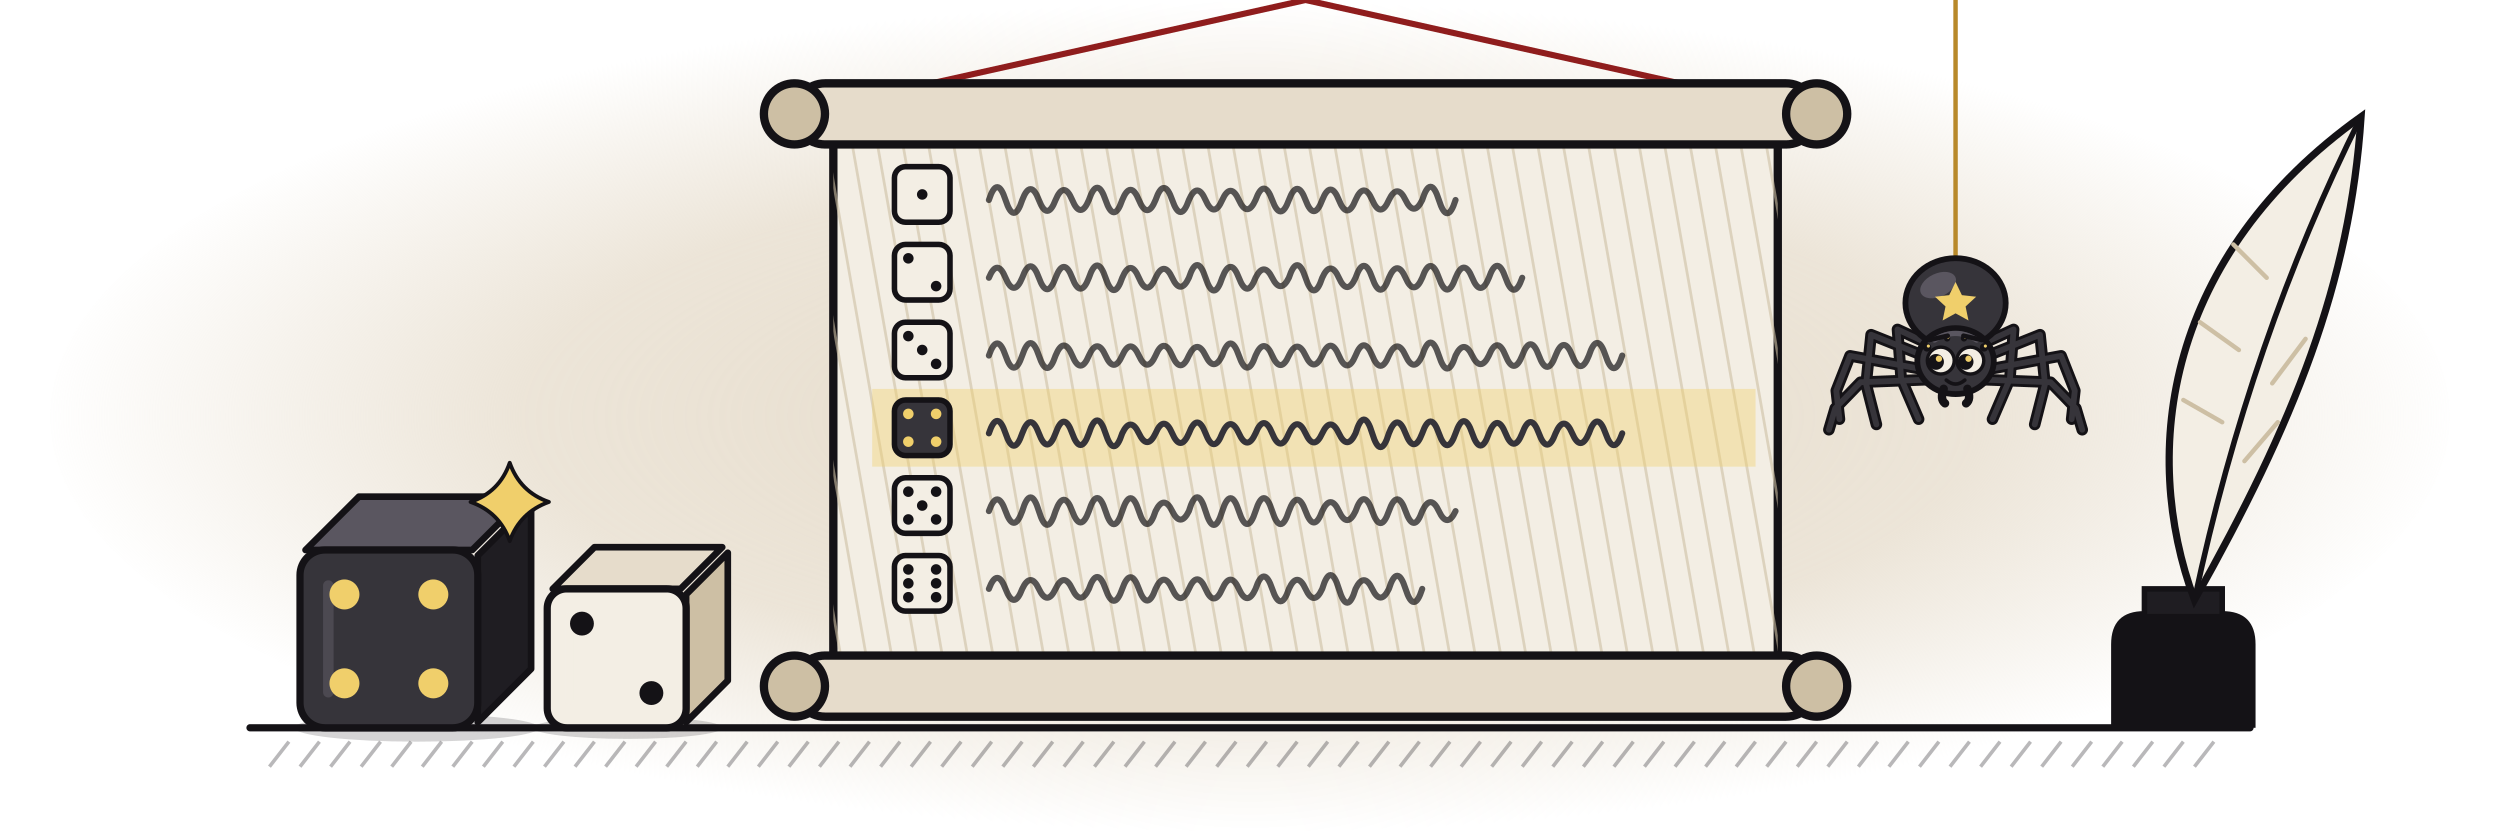
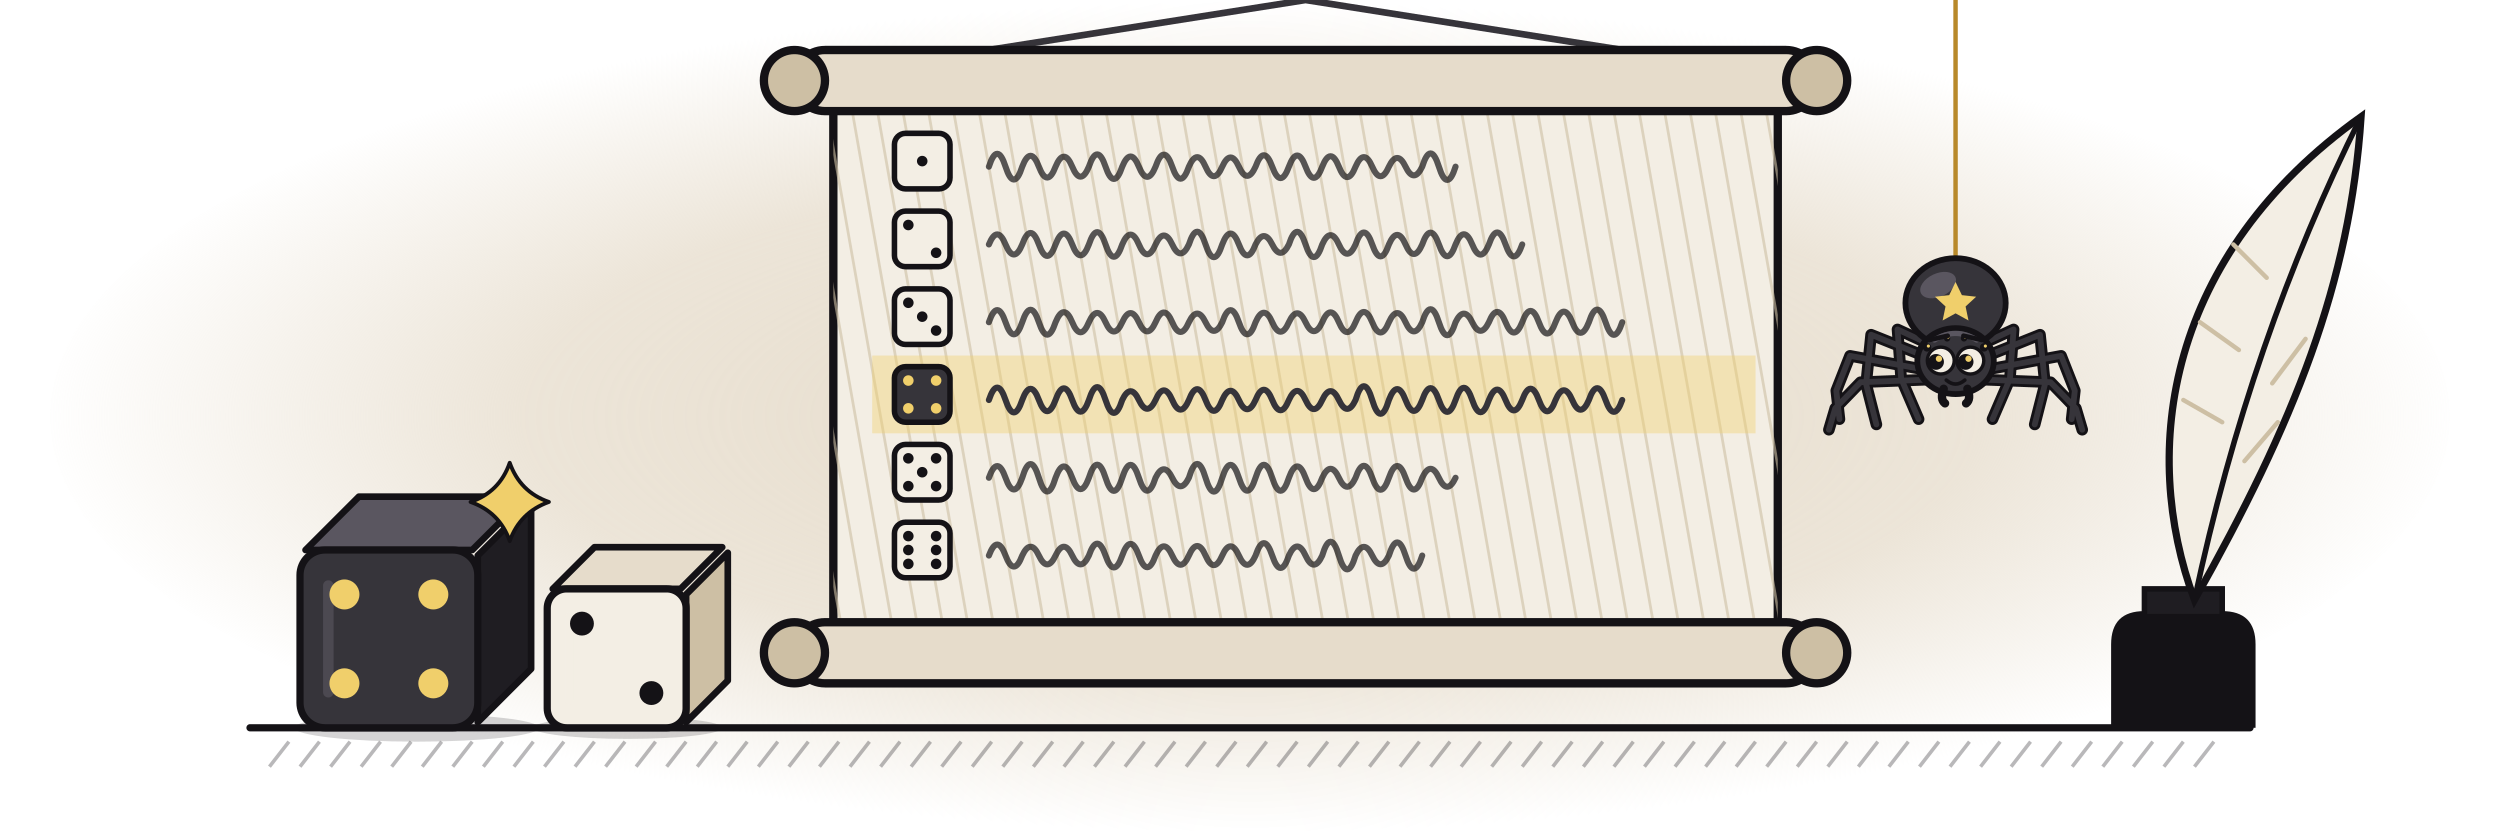
<svg xmlns="http://www.w3.org/2000/svg" viewBox="0 0 900 300" role="img" aria-label="Dice and a scroll of random names">
  <defs>
    <radialGradient id="ctb-glow" cx="50%" cy="50%" r="50%">
      <stop offset="0" stop-color="#e6dccb" />
      <stop offset=".6" stop-color="#e6dccb" stop-opacity=".75" />
      <stop offset="1" stop-color="#e6dccb" stop-opacity="0" />
    </radialGradient>
  </defs>
  <ellipse cx="450" cy="150" rx="432" ry="150" fill="url(#ctb-glow)" />
  <path d="M90 262H810" stroke="#141216" stroke-width="2.6" stroke-linecap="round" />
  <path d="M104 267l-7 9M115 267l-7 9M126 267l-7 9M137 267l-7 9M148 267l-7 9M159 267l-7 9M170 267l-7 9M181 267l-7 9M192 267l-7 9M203 267l-7 9M214 267l-7 9M225 267l-7 9M236 267l-7 9M247 267l-7 9M258 267l-7 9M269 267l-7 9M280 267l-7 9M291 267l-7 9M302 267l-7 9M313 267l-7 9M324 267l-7 9M335 267l-7 9M346 267l-7 9M357 267l-7 9M368 267l-7 9M379 267l-7 9M390 267l-7 9M401 267l-7 9M412 267l-7 9M423 267l-7 9M434 267l-7 9M445 267l-7 9M456 267l-7 9M467 267l-7 9M478 267l-7 9M489 267l-7 9M500 267l-7 9M511 267l-7 9M522 267l-7 9M533 267l-7 9M544 267l-7 9M555 267l-7 9M566 267l-7 9M577 267l-7 9M588 267l-7 9M599 267l-7 9M610 267l-7 9M621 267l-7 9M632 267l-7 9M643 267l-7 9M654 267l-7 9M665 267l-7 9M676 267l-7 9M687 267l-7 9M698 267l-7 9M709 267l-7 9M720 267l-7 9M731 267l-7 9M742 267l-7 9M753 267l-7 9M764 267l-7 9M775 267l-7 9M786 267l-7 9M797 267l-7 9" stroke="#141216" stroke-width="1.3" opacity=".3" />
-   <path d="M300 44H640V244H300Z" fill="#f3eee4" stroke="#141216" stroke-width="3" />
-   <clipPath id="ctb-sc">
-     <rect x="300" y="44" width="340" height="200" />
-   </clipPath>
-   <path clip-path="url(#ctb-sc)" d="M630 -84.5L698.5 304M621.1 -82.9L689.6 305.5M612.3 -81.4L680.8 307.1M603.4 -79.8L671.9 308.7M594.5 -78.2L663 310.2M585.7 -76.7L654.2 311.8M576.8 -75.1L645.3 313.4M567.9 -73.5L636.4 314.9M559.1 -72L627.6 316.5M550.2 -70.4L618.7 318.1M541.4 -68.9L609.9 319.6M532.5 -67.3L601 321.2M523.6 -65.7L592.1 322.7M514.8 -64.2L583.3 324.3M505.9 -62.6L574.4 325.9M497 -61L565.5 327.4M488.2 -59.5L556.7 329M479.3 -57.9L547.8 330.6M470.4 -56.4L538.9 332.1M461.6 -54.8L530.1 333.7M452.7 -53.2L521.2 335.2M443.9 -51.7L512.4 336.8M435 -50.1L503.5 338.4M426.1 -48.5L494.6 339.9M417.3 -47L485.8 341.5M408.4 -45.4L476.9 343.1M399.5 -43.8L468 344.6M390.7 -42.3L459.2 346.2M381.8 -40.7L450.3 347.7M373 -39.2L441.4 349.3M364.1 -37.6L432.6 350.9M355.2 -36L423.7 352.4M346.4 -34.5L414.9 354M337.5 -32.9L406 355.6M328.6 -31.3L397.1 357.1M319.8 -29.8L388.3 358.7M310.9 -28.2L379.4 360.2M302 -26.7L370.5 361.8M293.2 -25.1L361.7 363.4M284.3 -23.5L352.8 364.9M275.5 -22L344 366.5M266.6 -20.4L335.1 368.1M257.7 -18.8L326.2 369.6M248.9 -17.3L317.4 371.2" stroke="#cdbfa4" stroke-width="1" opacity="0.6" fill="none" />
-   <path d="M286 41L470 0L654 41" stroke="#8f1d1d" stroke-width="2.2" fill="none" stroke-linecap="round" stroke-linejoin="round" />
-   <rect x="286" y="30" width="368" height="22" rx="11" fill="#e6dccb" stroke="#141216" stroke-width="3" />
-   <circle cx="286" cy="41" r="11" fill="#cdbfa4" stroke="#141216" stroke-width="3" />
-   <circle cx="654" cy="41" r="11" fill="#cdbfa4" stroke="#141216" stroke-width="3" />
-   <rect x="286" y="236" width="368" height="22" rx="11" fill="#e6dccb" stroke="#141216" stroke-width="3" />
-   <circle cx="286" cy="247" r="11" fill="#cdbfa4" stroke="#141216" stroke-width="3" />
-   <circle cx="654" cy="247" r="11" fill="#cdbfa4" stroke="#141216" stroke-width="3" />
-   <path d="M314 140h318v28H314z" fill="#f0cf6b" opacity=".4" />
-   <rect x="322" y="60" width="20" height="20" rx="4" fill="#f3eee4" stroke="#141216" stroke-width="2" />
-   <circle cx="332" cy="70" r="1.9" fill="#141216" />
-   <path d="M356 72q3 -9.282 6 0t6 0q3 -7.838 6 0t6 0q3 -7.189 6 0t6 0q3 -8.856 6 0t6 0q3 -7.332 6 0t6 0q3 -8.685 6 0t6 0q3 -6.859 6 0t6 0q3 -6.624 6 0t6 0q3 -8.234 6 0t6 0q3 -8.04 6 0t6 0q3 -7.517 6 0t6 0q3 -6.882 6 0t6 0q3 -6.264 6 0t6 0q3 -9.553 6 0t6 0" stroke="#141216" stroke-width="2.2" fill="none" stroke-linecap="round" stroke-linejoin="round" opacity=".7" />
-   <rect x="322" y="88" width="20" height="20" rx="4" fill="#f3eee4" stroke="#141216" stroke-width="2" />
-   <circle cx="327" cy="93" r="1.9" fill="#141216" />
-   <circle cx="337" cy="103" r="1.9" fill="#141216" />
-   <path d="M356 100q3 -7.245 6 0t6 0q3 -8.28 6 0t6 0q3 -7.84 6 0t6 0q3 -8.88 6 0t6 0q3 -7.093 6 0t6 0q3 -6.439 6 0t6 0q3 -9.177 6 0t6 0q3 -7.865 6 0t6 0q3 -6.033 6 0t6 0q3 -9.105 6 0t6 0q3 -6.688 6 0t6 0q3 -8.61 6 0t6 0q3 -6.882 6 0t6 0q3 -8.512 6 0t6 0q3 -7.329 6 0t6 0q3 -8.637 6 0t6 0" stroke="#141216" stroke-width="2.2" fill="none" stroke-linecap="round" stroke-linejoin="round" opacity=".7" />
-   <rect x="322" y="116" width="20" height="20" rx="4" fill="#f3eee4" stroke="#141216" stroke-width="2" />
-   <circle cx="327" cy="121" r="1.9" fill="#141216" />
-   <circle cx="332" cy="126" r="1.9" fill="#141216" />
-   <circle cx="337" cy="131" r="1.9" fill="#141216" />
-   <path d="M356 128q3 -8.742 6 0t6 0q3 -8.986 6 0t6 0q3 -7.248 6 0t6 0q3 -6.685 6 0t6 0q3 -6.585 6 0t6 0q3 -7.001 6 0t6 0q3 -6.223 6 0t6 0q3 -8.711 6 0t6 0q3 -6.836 6 0t6 0q3 -6.433 6 0t6 0q3 -7.11 6 0t6 0q3 -7.396 6 0t6 0q3 -6.597 6 0t6 0q3 -9.376 6 0t6 0q3 -6.18 6 0t6 0q3 -7.432 6 0t6 0q3 -8.149 6 0t6 0q3 -7.631 6 0t6 0q3 -9.106 6 0t6 0" stroke="#141216" stroke-width="2.2" fill="none" stroke-linecap="round" stroke-linejoin="round" opacity=".7" />
-   <rect x="322" y="144" width="20" height="20" rx="4" fill="#36343a" stroke="#141216" stroke-width="2" />
-   <circle cx="327" cy="149" r="1.9" fill="#f0cf6b" />
-   <circle cx="337" cy="149" r="1.9" fill="#f0cf6b" />
-   <circle cx="327" cy="159" r="1.9" fill="#f0cf6b" />
-   <circle cx="337" cy="159" r="1.9" fill="#f0cf6b" />
-   <path d="M356 156q3 -8.948 6 0t6 0q3 -8.062 6 0t6 0q3 -8.417 6 0t6 0q3 -9.306 6 0t6 0q3 -6.317 6 0t6 0q3 -6.935 6 0t6 0q3 -7.814 6 0t6 0q3 -6.647 6 0t6 0q3 -7.388 6 0t6 0q3 -6.561 6 0t6 0q3 -6.386 6 0t6 0q3 -9.952 6 0t6 0q3 -7.861 6 0t6 0q3 -8.553 6 0t6 0q3 -8.8 6 0t6 0q3 -7.493 6 0t6 0q3 -8.147 6 0t6 0q3 -7.003 6 0t6 0q3 -8.53 6 0t6 0" stroke="#36343a" stroke-width="2.2" fill="none" stroke-linecap="round" stroke-linejoin="round" />
-   <rect x="322" y="172" width="20" height="20" rx="4" fill="#f3eee4" stroke="#141216" stroke-width="2" />
-   <circle cx="327" cy="177" r="1.9" fill="#141216" />
-   <circle cx="337" cy="177" r="1.9" fill="#141216" />
-   <circle cx="332" cy="182" r="1.9" fill="#141216" />
-   <circle cx="327" cy="187" r="1.9" fill="#141216" />
-   <circle cx="337" cy="187" r="1.9" fill="#141216" />
-   <path d="M356 184q3 -8.442 6 0t6 0q3 -9.903 6 0t6 0q3 -8.183 6 0t6 0q3 -9.438 6 0t6 0q3 -9.318 6 0t6 0q3 -6.116 6 0t6 0q3 -9.979 6 0t6 0q3 -9.319 6 0t6 0q3 -9.368 6 0t6 0q3 -8.208 6 0t6 0q3 -6.462 6 0t6 0q3 -8.63 6 0t6 0q3 -8.491 6 0t6 0q3 -6.457 6 0t6 0" stroke="#141216" stroke-width="2.2" fill="none" stroke-linecap="round" stroke-linejoin="round" opacity=".7" />
-   <rect x="322" y="200" width="20" height="20" rx="4" fill="#f3eee4" stroke="#141216" stroke-width="2" />
-   <circle cx="327" cy="205" r="1.9" fill="#141216" />
-   <circle cx="337" cy="205" r="1.9" fill="#141216" />
-   <circle cx="327" cy="210" r="1.9" fill="#141216" />
-   <circle cx="337" cy="210" r="1.9" fill="#141216" />
-   <circle cx="327" cy="215" r="1.9" fill="#141216" />
-   <circle cx="337" cy="215" r="1.9" fill="#141216" />
-   <path d="M356 212q3 -7.937 6 0t6 0q3 -6.357 6 0t6 0q3 -6.35 6 0t6 0q3 -8.584 6 0t6 0q3 -8.408 6 0t6 0q3 -6.636 6 0t6 0q3 -6.885 6 0t6 0q3 -6.657 6 0t6 0q3 -8.948 6 0t6 0q3 -6.538 6 0t6 0q3 -9.975 6 0t6 0q3 -6.261 6 0t6 0q3 -9.468 6 0t6 0" stroke="#141216" stroke-width="2.2" fill="none" stroke-linecap="round" stroke-linejoin="round" opacity=".7" />
+   <g transform="translate(0 -12)">
+     <path d="M300 44H640V244H300Z" fill="#f3eee4" stroke="#141216" stroke-width="3" />
+     <clipPath id="ctb-sc">
+       <rect x="300" y="44" width="340" height="200" />
+     </clipPath>
+     <path clip-path="url(#ctb-sc)" d="M630 -84.5L698.5 304M621.1 -82.9L689.6 305.5M612.3 -81.4L680.8 307.1M603.4 -79.8L671.9 308.7M594.5 -78.2L663 310.2M585.7 -76.7L654.2 311.8M576.8 -75.1L645.3 313.4M567.9 -73.5L636.4 314.9M559.1 -72L627.6 316.5M550.2 -70.4L618.7 318.1M541.4 -68.9L609.9 319.6M532.5 -67.3L601 321.2M523.6 -65.7L592.1 322.7M514.8 -64.2L583.3 324.3M505.9 -62.6L574.4 325.9M497 -61L565.5 327.4M488.2 -59.5L556.7 329M479.3 -57.9L547.8 330.6M470.4 -56.4L538.9 332.1M461.6 -54.8L530.1 333.7M452.7 -53.2L521.2 335.2M443.9 -51.7L512.4 336.8M435 -50.1L503.5 338.4M426.1 -48.5L494.6 339.9M417.3 -47L485.8 341.5M408.4 -45.4L476.9 343.1M399.5 -43.8L468 344.6M390.7 -42.3L459.2 346.2M381.8 -40.7L450.3 347.7M373 -39.2L441.4 349.3M364.1 -37.6L432.6 350.9M355.2 -36L423.7 352.4M346.4 -34.5L414.9 354M337.5 -32.9L406 355.6M328.6 -31.3L397.1 357.1M319.8 -29.8L388.3 358.7M310.9 -28.2L379.4 360.2M302 -26.7L370.5 361.8M293.2 -25.1L361.7 363.4M284.3 -23.5L352.8 364.9M275.5 -22L344 366.5M266.6 -20.4L335.1 368.1M257.7 -18.8L326.2 369.6M248.9 -17.3L317.4 371.2" stroke="#cdbfa4" stroke-width="1" opacity="0.6" fill="none" />
+     <path d="M286 41L470 12L654 41" stroke="#36343a" stroke-width="2.4" fill="none" stroke-linecap="round" stroke-linejoin="round" />
+     <rect x="286" y="30" width="368" height="22" rx="11" fill="#e6dccb" stroke="#141216" stroke-width="3" />
+     <circle cx="286" cy="41" r="11" fill="#cdbfa4" stroke="#141216" stroke-width="3" />
+     <circle cx="654" cy="41" r="11" fill="#cdbfa4" stroke="#141216" stroke-width="3" />
+     <rect x="286" y="236" width="368" height="22" rx="11" fill="#e6dccb" stroke="#141216" stroke-width="3" />
+     <circle cx="286" cy="247" r="11" fill="#cdbfa4" stroke="#141216" stroke-width="3" />
+     <circle cx="654" cy="247" r="11" fill="#cdbfa4" stroke="#141216" stroke-width="3" />
+     <path d="M314 140h318v28H314z" fill="#f0cf6b" opacity=".4" />
+     <rect x="322" y="60" width="20" height="20" rx="4" fill="#f3eee4" stroke="#141216" stroke-width="2" />
+     <circle cx="332" cy="70" r="1.9" fill="#141216" />
+     <path d="M356 72q3 -9.282 6 0t6 0q3 -7.838 6 0t6 0q3 -7.189 6 0t6 0q3 -8.856 6 0t6 0q3 -7.332 6 0t6 0q3 -8.685 6 0t6 0q3 -6.859 6 0t6 0q3 -6.624 6 0t6 0q3 -8.234 6 0t6 0q3 -8.04 6 0t6 0q3 -7.517 6 0t6 0q3 -6.882 6 0t6 0q3 -6.264 6 0t6 0q3 -9.553 6 0t6 0" stroke="#141216" stroke-width="2.2" fill="none" stroke-linecap="round" stroke-linejoin="round" opacity=".7" />
+     <rect x="322" y="88" width="20" height="20" rx="4" fill="#f3eee4" stroke="#141216" stroke-width="2" />
+     <circle cx="327" cy="93" r="1.9" fill="#141216" />
+     <circle cx="337" cy="103" r="1.9" fill="#141216" />
+     <path d="M356 100q3 -7.245 6 0t6 0q3 -8.28 6 0t6 0q3 -7.84 6 0t6 0q3 -8.88 6 0t6 0q3 -7.093 6 0t6 0q3 -6.439 6 0t6 0q3 -9.177 6 0t6 0q3 -7.865 6 0t6 0q3 -6.033 6 0t6 0q3 -9.105 6 0t6 0q3 -6.688 6 0t6 0q3 -8.61 6 0t6 0q3 -6.882 6 0t6 0q3 -8.512 6 0t6 0q3 -7.329 6 0t6 0q3 -8.637 6 0t6 0" stroke="#141216" stroke-width="2.2" fill="none" stroke-linecap="round" stroke-linejoin="round" opacity=".7" />
+     <rect x="322" y="116" width="20" height="20" rx="4" fill="#f3eee4" stroke="#141216" stroke-width="2" />
+     <circle cx="327" cy="121" r="1.9" fill="#141216" />
+     <circle cx="332" cy="126" r="1.9" fill="#141216" />
+     <circle cx="337" cy="131" r="1.9" fill="#141216" />
+     <path d="M356 128q3 -8.742 6 0t6 0q3 -8.986 6 0t6 0q3 -7.248 6 0t6 0q3 -6.685 6 0t6 0q3 -6.585 6 0t6 0q3 -7.001 6 0t6 0q3 -6.223 6 0t6 0q3 -8.711 6 0t6 0q3 -6.836 6 0t6 0q3 -6.433 6 0t6 0q3 -7.11 6 0t6 0q3 -7.396 6 0t6 0q3 -6.597 6 0t6 0q3 -9.376 6 0t6 0q3 -6.18 6 0t6 0q3 -7.432 6 0t6 0q3 -8.149 6 0t6 0q3 -7.631 6 0t6 0q3 -9.106 6 0t6 0" stroke="#141216" stroke-width="2.2" fill="none" stroke-linecap="round" stroke-linejoin="round" opacity=".7" />
+     <rect x="322" y="144" width="20" height="20" rx="4" fill="#36343a" stroke="#141216" stroke-width="2" />
+     <circle cx="327" cy="149" r="1.9" fill="#f0cf6b" />
+     <circle cx="337" cy="149" r="1.9" fill="#f0cf6b" />
+     <circle cx="327" cy="159" r="1.9" fill="#f0cf6b" />
+     <circle cx="337" cy="159" r="1.9" fill="#f0cf6b" />
+     <path d="M356 156q3 -8.948 6 0t6 0q3 -8.062 6 0t6 0q3 -8.417 6 0t6 0q3 -9.306 6 0t6 0q3 -6.317 6 0t6 0q3 -6.935 6 0t6 0q3 -7.814 6 0t6 0q3 -6.647 6 0t6 0q3 -7.388 6 0t6 0q3 -6.561 6 0t6 0q3 -6.386 6 0t6 0q3 -9.952 6 0t6 0q3 -7.861 6 0t6 0q3 -8.553 6 0t6 0q3 -8.8 6 0t6 0q3 -7.493 6 0t6 0q3 -8.147 6 0t6 0q3 -7.003 6 0t6 0q3 -8.53 6 0t6 0" stroke="#36343a" stroke-width="2.2" fill="none" stroke-linecap="round" stroke-linejoin="round" />
+     <rect x="322" y="172" width="20" height="20" rx="4" fill="#f3eee4" stroke="#141216" stroke-width="2" />
+     <circle cx="327" cy="177" r="1.9" fill="#141216" />
+     <circle cx="337" cy="177" r="1.9" fill="#141216" />
+     <circle cx="332" cy="182" r="1.9" fill="#141216" />
+     <circle cx="327" cy="187" r="1.9" fill="#141216" />
+     <circle cx="337" cy="187" r="1.9" fill="#141216" />
+     <path d="M356 184q3 -8.442 6 0t6 0q3 -9.903 6 0t6 0q3 -8.183 6 0t6 0q3 -9.438 6 0t6 0q3 -9.318 6 0t6 0q3 -6.116 6 0t6 0q3 -9.979 6 0t6 0q3 -9.319 6 0t6 0q3 -9.368 6 0t6 0q3 -8.208 6 0t6 0q3 -6.462 6 0t6 0q3 -8.63 6 0t6 0q3 -8.491 6 0t6 0q3 -6.457 6 0t6 0" stroke="#141216" stroke-width="2.2" fill="none" stroke-linecap="round" stroke-linejoin="round" opacity=".7" />
+     <rect x="322" y="200" width="20" height="20" rx="4" fill="#f3eee4" stroke="#141216" stroke-width="2" />
+     <circle cx="327" cy="205" r="1.9" fill="#141216" />
+     <circle cx="337" cy="205" r="1.9" fill="#141216" />
+     <circle cx="327" cy="210" r="1.9" fill="#141216" />
+     <circle cx="337" cy="210" r="1.9" fill="#141216" />
+     <circle cx="327" cy="215" r="1.9" fill="#141216" />
+     <circle cx="337" cy="215" r="1.9" fill="#141216" />
+     <path d="M356 212q3 -7.937 6 0t6 0q3 -6.357 6 0t6 0q3 -6.35 6 0t6 0q3 -8.584 6 0t6 0q3 -8.408 6 0t6 0q3 -6.636 6 0t6 0q3 -6.885 6 0t6 0q3 -6.657 6 0t6 0q3 -8.948 6 0t6 0q3 -6.538 6 0t6 0q3 -9.975 6 0t6 0q3 -6.261 6 0t6 0q3 -9.468 6 0t6 0" stroke="#141216" stroke-width="2.2" fill="none" stroke-linecap="round" stroke-linejoin="round" opacity=".7" />
+   </g>
  <ellipse cx="150" cy="262" rx="44" ry="5" fill="#141216" opacity="0.18" />
  <ellipse cx="226" cy="262" rx="34" ry="4" fill="#141216" opacity="0.18" />
  <g transform="translate(140 230) rotate(0)">
    <path d="M-30 -32L-10.8 -51.2H49.2L30 -32z" fill="#5a5660" stroke="#141216" stroke-width="2.4" stroke-linejoin="round" />
    <path d="M32 -30L51.2 -49.2V10.8L32 30z" fill="#1f1d22" stroke="#141216" stroke-width="2.4" stroke-linejoin="round" />
    <rect x="-32" y="-32" width="64" height="64" rx="9" fill="#36343a" stroke="#141216" stroke-width="2.6" />
    <path d="M-21.8 19.2V-19.2" stroke="#5a5660" stroke-width="3.8" stroke-linecap="round" opacity=".6" />
    <circle cx="-16" cy="-16" r="5.4" fill="#f0cf6b" />
    <circle cx="16" cy="-16" r="5.4" fill="#f0cf6b" />
    <circle cx="-16" cy="16" r="5.4" fill="#f0cf6b" />
    <circle cx="16" cy="16" r="5.4" fill="#f0cf6b" />
    <path d="M43.5 -63.4Q47.2 -52.9 57.6 -49.3Q47.2 -45.6 43.5 -35.2Q39.9 -45.6 29.4 -49.3Q39.9 -52.9 43.5 -63.4z" fill="#f0cf6b" stroke="#141216" stroke-width="1.4" stroke-linejoin="round" />
  </g>
  <g transform="translate(222 237) rotate(0)">
    <path d="M-23 -25L-8 -40H38L23 -25z" fill="#e6dccb" stroke="#141216" stroke-width="2.4" stroke-linejoin="round" />
    <path d="M25 -23L40 -38V8L25 23z" fill="#cdbfa4" stroke="#141216" stroke-width="2.4" stroke-linejoin="round" />
    <rect x="-25" y="-25" width="50" height="50" rx="7" fill="#f3eee4" stroke="#141216" stroke-width="2.6" />
    <path d="M-17 15V-15" stroke="#f3eee4" stroke-width="3" stroke-linecap="round" opacity=".6" />
    <circle cx="-12.5" cy="-12.5" r="4.3" fill="#141216" />
    <circle cx="12.5" cy="12.5" r="4.3" fill="#141216" />
  </g>
  <path d="M760 262v-30q0 -12 12 -12h28q12 0 12 12v30z" fill="#141216" />
  <rect x="772" y="212" width="28" height="10" fill="#1f1d22" stroke="#141216" stroke-width="2" />
  <path d="M790 216C770 162 780 92 850 42C846 102 826 152 790 216Z" fill="#f3eee4" stroke="#141216" stroke-width="2.6" />
  <path d="M790 216Q810 122 850 42" stroke="#141216" stroke-width="2" fill="none" stroke-linecap="round" stroke-linejoin="round" />
  <path d="M800 152l-14 -8M806 126l-14 -10M816 100l-12 -12M808 166l12 -14M818 138l12 -16" stroke="#cdbfa4" stroke-width="1.6" fill="none" stroke-linecap="round" stroke-linejoin="round" />
  <path d="M704 0V92" stroke="#b8892a" stroke-width="1.6" fill="none" stroke-linecap="round" stroke-linejoin="round" />
  <g transform="translate(704 130) scale(0.95 0.95)">
    <path d="M9 -6L22 -12L20.6 6.7L14 22M12 -2L32 -10L33.9 8.7L30 24M13 3L40 -2L45.2 11.2L44 22M10 7L36 8L45.6 17.9L48 26M-9 -6L-22 -12L-20.6 6.7L-14 22M-12 -2L-32 -10L-33.9 8.7L-30 24M-13 3L-40 -2L-45.2 11.2L-44 22M-10 7L-36 8L-45.6 17.9L-48 26" stroke="#141216" stroke-width="4.4" fill="none" stroke-linecap="round" stroke-linejoin="round" />
    <path d="M9 -6L22 -12L20.6 6.7L14 22M12 -2L32 -10L33.9 8.7L30 24M13 3L40 -2L45.2 11.2L44 22M10 7L36 8L45.6 17.9L48 26M-9 -6L-22 -12L-20.6 6.7L-14 22M-12 -2L-32 -10L-33.9 8.7L-30 24M-13 3L-40 -2L-45.2 11.2L-44 22M-10 7L-36 8L-45.6 17.9L-48 26" stroke="#36343a" stroke-width="2.2" fill="none" stroke-linecap="round" stroke-linejoin="round" />
    <ellipse cx="0" cy="-22" rx="19" ry="17" fill="#36343a" stroke="#141216" stroke-width="2.2" />
    <ellipse cx="-6.6" cy="-28.8" rx="7.2" ry="4.4" fill="#5a5660" transform="rotate(-25 -6.6 -28.8)" />
    <path d="M0 -30l2.4 5 5.4.6-4 3.7 1.1 5.3-4.9-2.7-4.9 2.7 1.1-5.3-4-3.7 5.4-.6z" fill="#f0cf6b" />
    <ellipse cx="0" cy="0" rx="14.5" ry="12.5" fill="#36343a" stroke="#141216" stroke-width="2.2" />
    <path d="M-8 -8q8 -5 16 0" stroke="#5a5660" stroke-width="2" fill="none" stroke-linecap="round" />
    <path d="M-4.5 10.5q-1.5 4 0.5 5.5M4.5 10.5q1.5 4 -0.5 5.5" stroke="#141216" stroke-width="3.2" fill="none" stroke-linecap="round" />
    <circle cx="-10.8" cy="-5.2" r="1.6" fill="#141216" />
    <circle cx="-10.3" cy="-5.7" r="0.6" fill="#f0cf6b" />
    <circle cx="10.8" cy="-5.2" r="1.6" fill="#141216" />
    <circle cx="11.3" cy="-5.7" r="0.6" fill="#f0cf6b" />
    <circle cx="-3.2" cy="-8.6" r="1.2" fill="#141216" />
    <circle cx="-2.8" cy="-9" r="0.5" fill="#f0cf6b" />
    <circle cx="3.2" cy="-8.6" r="1.2" fill="#141216" />
    <circle cx="3.6" cy="-9" r="0.5" fill="#f0cf6b" />
    <circle cx="-5.6" cy="-0.2" r="5.1" fill="#f3eee4" stroke="#141216" stroke-width="1.3" />
    <circle cx="-7.4" cy="0.3" r="3" fill="#141216" />
    <circle cx="-6.3" cy="-0.9" r="1.2" fill="#f0cf6b" />
    <circle cx="5.6" cy="-0.2" r="5.1" fill="#f3eee4" stroke="#141216" stroke-width="1.3" />
    <circle cx="3.8" cy="0.3" r="3" fill="#141216" />
    <circle cx="4.9" cy="-0.9" r="1.2" fill="#f0cf6b" />
    <path d="M-10 -8l7 -1.6M10 -8l-7 -1.6" stroke="#141216" stroke-width="1.8" stroke-linecap="round" />
    <path d="M-3.5 7.2q3.5 3 7 0" stroke="#141216" stroke-width="1.4" fill="none" stroke-linecap="round" />
  </g>
</svg>
